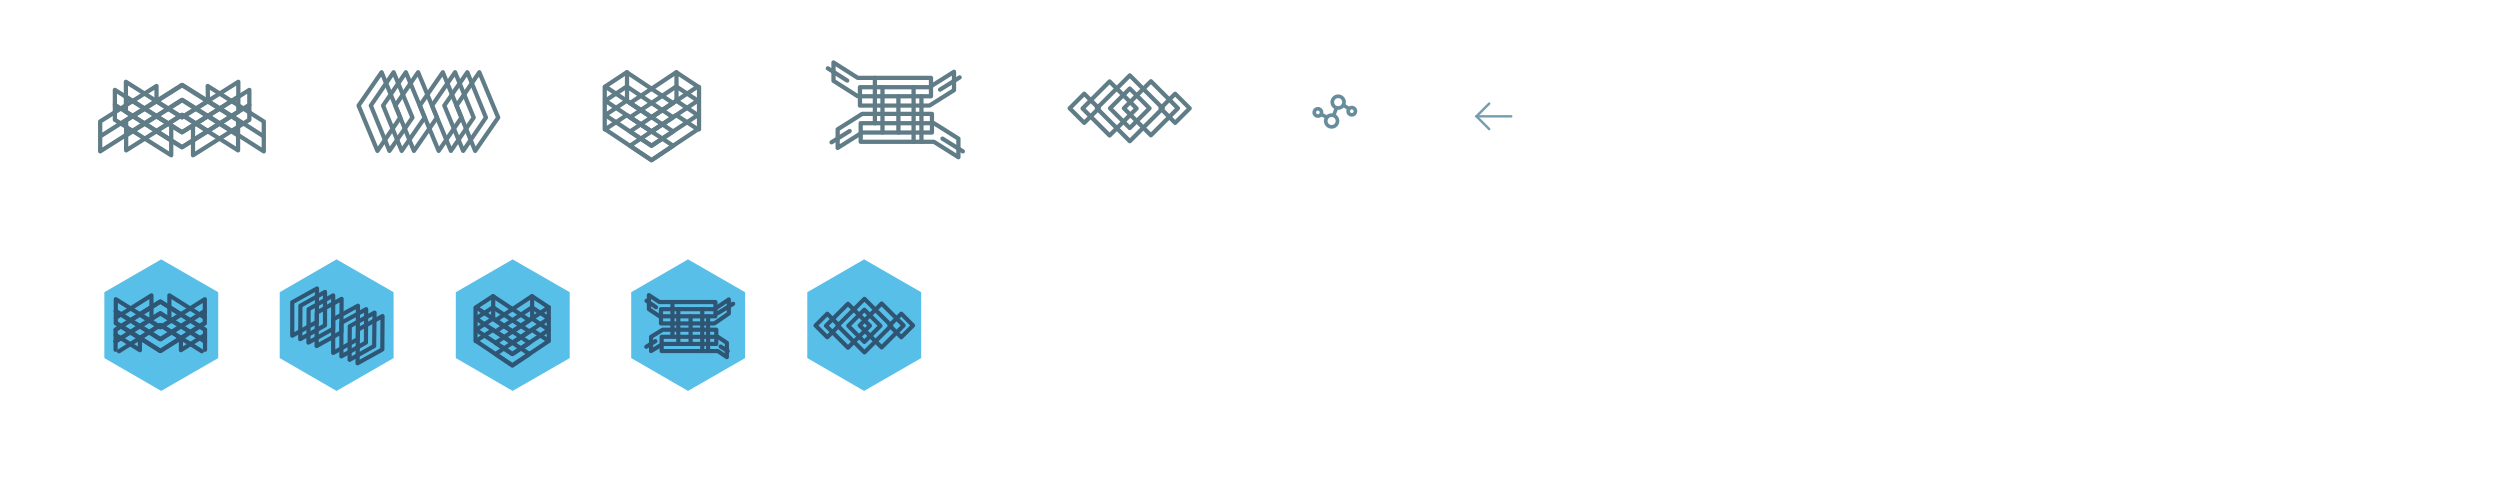
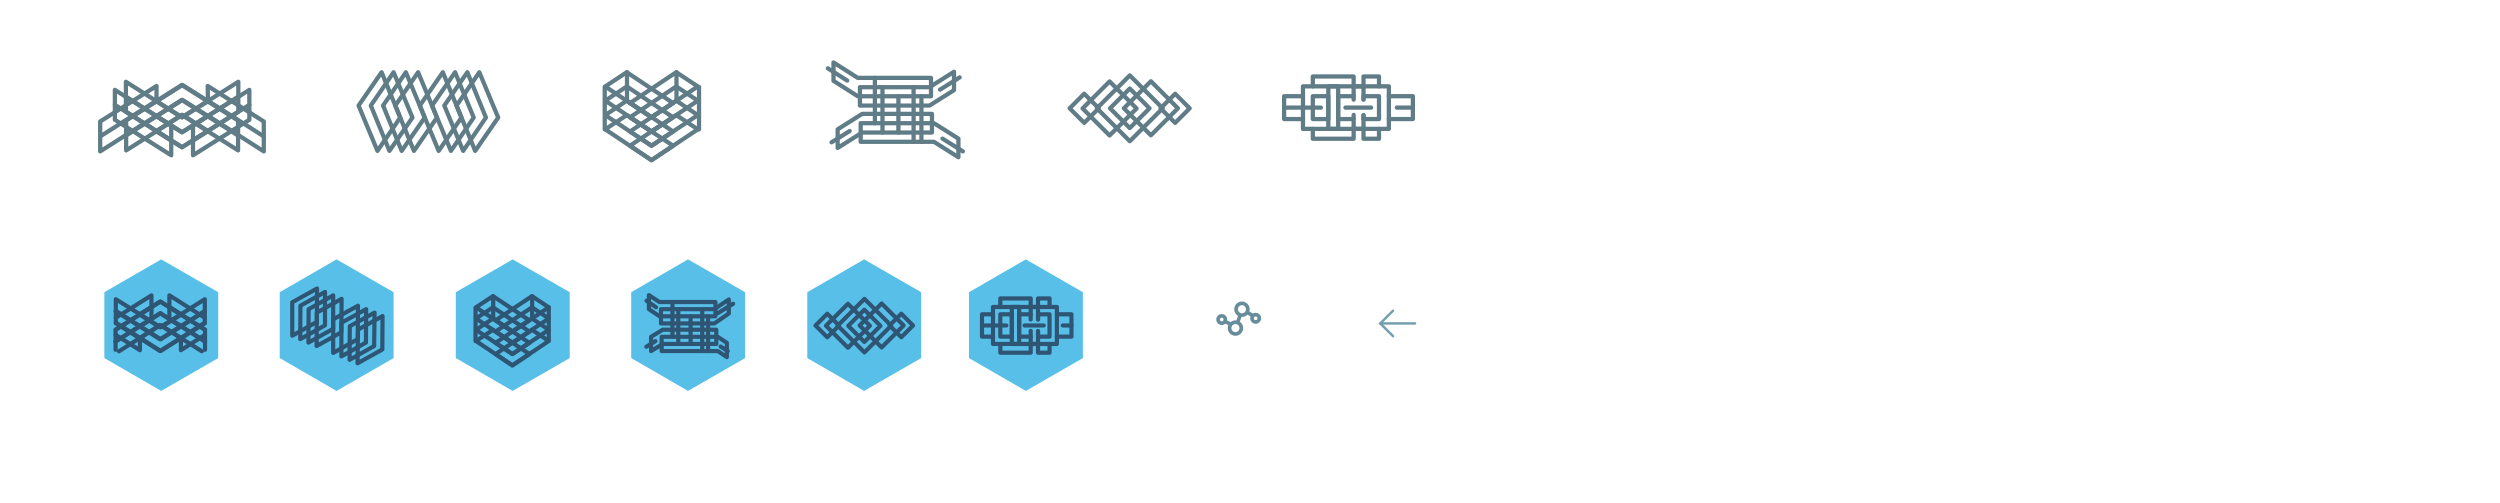
<svg xmlns="http://www.w3.org/2000/svg" version="1.1" id="svgs" x="0px" y="0px" viewBox="0 0 1020.7 205" style="enable-background:new 0 0 1020.7 205;" xml:space="preserve">
-   <style type="text/css">
- 	.st0{fill:none;stroke:#5F7C87;stroke-width:1.743;stroke-linecap:round;stroke-linejoin:round;stroke-miterlimit:10;}
- 	.st1{fill:none;stroke:#678C9C;stroke-width:1.5;stroke-miterlimit:10;}
- 	.st2{fill:none;stroke:#729EB0;stroke-linecap:round;stroke-miterlimit:10;}
- 	.st3{fill:#58BFE8;}
- 	.st4{fill:none;stroke:#2E5573;stroke-width:1.704;stroke-linecap:round;stroke-linejoin:round;stroke-miterlimit:10;}
- </style>
  <g id="mesh">
-     <polygon class="st0" points="342,60.4 352,54.1 380.5,54.1 380.5,46.5 352,46.5 342,52.8  " />
-     <polygon class="st0" points="391.3,64.2 381.3,57.9 351.4,57.9 351.4,50.3 381.3,50.3 391.3,56.6  " />
-     <polygon class="st0" points="389.5,29.3 379.5,35.6 351.1,35.6 351.1,43.1 379.5,43.1 389.5,36.8  " />
-     <polygon class="st0" points="340.3,25.5 350.2,31.8 380.1,31.8 380.1,39.3 350.2,39.3 340.3,33  " />
-     <line class="st0" x1="357.2" y1="31.8" x2="357.2" y2="50.3" />
-     <line class="st0" x1="373" y1="35.6" x2="373" y2="57.9" />
-     <line class="st0" x1="360.3" y1="35.6" x2="360.3" y2="54.1" />
-     <line class="st0" x1="376.2" y1="39.3" x2="376.2" y2="57.9" />
-     <line class="st0" x1="366.8" y1="39.3" x2="366.8" y2="54.1" />
-     <line class="st0" x1="383.8" y1="36.6" x2="391.8" y2="31.6" />
-     <line class="st0" x1="339.5" y1="58.1" x2="346.9" y2="53.5" />
-     <line class="st0" x1="384.8" y1="56.6" x2="393.1" y2="61.8" />
-     <line class="st0" x1="338" y1="27.9" x2="345.9" y2="32.9" />
+     <polygon style="fill:none;stroke:#5F7C87;stroke-width:1.743;stroke-linecap:round;stroke-linejoin:round;stroke-miterlimit:10;" points="   342,60.4 352,54.1 380.5,54.1 380.5,46.5 352,46.5 342,52.8  " />
+     <polygon style="fill:none;stroke:#5F7C87;stroke-width:1.743;stroke-linecap:round;stroke-linejoin:round;stroke-miterlimit:10;" points="   391.3,64.2 381.3,57.9 351.4,57.9 351.4,50.3 381.3,50.3 391.3,56.6  " />
+     <polygon style="fill:none;stroke:#5F7C87;stroke-width:1.743;stroke-linecap:round;stroke-linejoin:round;stroke-miterlimit:10;" points="   389.5,29.3 379.5,35.6 351.1,35.6 351.1,43.1 379.5,43.1 389.5,36.8  " />
+     <polygon style="fill:none;stroke:#5F7C87;stroke-width:1.743;stroke-linecap:round;stroke-linejoin:round;stroke-miterlimit:10;" points="   340.3,25.5 350.2,31.8 380.1,31.8 380.1,39.3 350.2,39.3 340.3,33  " />
+     <line style="fill:none;stroke:#5F7C87;stroke-width:1.743;stroke-linecap:round;stroke-linejoin:round;stroke-miterlimit:10;" x1="357.2" y1="31.8" x2="357.2" y2="50.3" />
+     <line style="fill:none;stroke:#5F7C87;stroke-width:1.743;stroke-linecap:round;stroke-linejoin:round;stroke-miterlimit:10;" x1="373" y1="35.6" x2="373" y2="57.9" />
+     <line style="fill:none;stroke:#5F7C87;stroke-width:1.743;stroke-linecap:round;stroke-linejoin:round;stroke-miterlimit:10;" x1="360.3" y1="35.6" x2="360.3" y2="54.1" />
+     <line style="fill:none;stroke:#5F7C87;stroke-width:1.743;stroke-linecap:round;stroke-linejoin:round;stroke-miterlimit:10;" x1="376.2" y1="39.3" x2="376.2" y2="57.9" />
+     <line style="fill:none;stroke:#5F7C87;stroke-width:1.743;stroke-linecap:round;stroke-linejoin:round;stroke-miterlimit:10;" x1="366.8" y1="39.3" x2="366.8" y2="54.1" />
+     <line style="fill:none;stroke:#5F7C87;stroke-width:1.743;stroke-linecap:round;stroke-linejoin:round;stroke-miterlimit:10;" x1="383.8" y1="36.6" x2="391.8" y2="31.6" />
+     <line style="fill:none;stroke:#5F7C87;stroke-width:1.743;stroke-linecap:round;stroke-linejoin:round;stroke-miterlimit:10;" x1="339.5" y1="58.1" x2="346.9" y2="53.5" />
+     <line style="fill:none;stroke:#5F7C87;stroke-width:1.743;stroke-linecap:round;stroke-linejoin:round;stroke-miterlimit:10;" x1="384.8" y1="56.6" x2="393.1" y2="61.8" />
+     <line style="fill:none;stroke:#5F7C87;stroke-width:1.743;stroke-linecap:round;stroke-linejoin:round;stroke-miterlimit:10;" x1="338" y1="27.9" x2="345.9" y2="32.9" />
  </g>
  <g id="logger">
-     <polygon class="st0" points="169,61.6 161.4,43.1 170.7,29.5 178.4,48  " />
-     <polygon class="st0" points="164,61.6 156.4,43.1 165.7,29.5 173.4,48  " />
-     <polygon class="st0" points="159,61.6 151.4,43.1 160.7,29.5 168.4,48  " />
-     <polygon class="st0" points="154.1,61.6 146.4,43.1 155.8,29.5 163.4,48  " />
-     <polygon class="st0" points="194,61.6 186.4,43.1 195.7,29.5 203.4,48  " />
-     <polygon class="st0" points="189.1,61.6 181.4,43.1 190.8,29.5 198.4,48  " />
-     <polygon class="st0" points="184.1,61.6 176.4,43.1 185.8,29.5 193.4,48  " />
-     <polygon class="st0" points="179.1,61.6 171.4,43.1 180.8,29.5 188.4,48  " />
+     <polygon style="fill:none;stroke:#5F7C87;stroke-width:1.743;stroke-linecap:round;stroke-linejoin:round;stroke-miterlimit:10;" points="   169,61.6 161.4,43.1 170.7,29.5 178.4,48  " />
+     <polygon style="fill:none;stroke:#5F7C87;stroke-width:1.743;stroke-linecap:round;stroke-linejoin:round;stroke-miterlimit:10;" points="   164,61.6 156.4,43.1 165.7,29.5 173.4,48  " />
+     <polygon style="fill:none;stroke:#5F7C87;stroke-width:1.743;stroke-linecap:round;stroke-linejoin:round;stroke-miterlimit:10;" points="   159,61.6 151.4,43.1 160.7,29.5 168.4,48  " />
+     <polygon style="fill:none;stroke:#5F7C87;stroke-width:1.743;stroke-linecap:round;stroke-linejoin:round;stroke-miterlimit:10;" points="   154.1,61.6 146.4,43.1 155.8,29.5 163.4,48  " />
+     <polygon style="fill:none;stroke:#5F7C87;stroke-width:1.743;stroke-linecap:round;stroke-linejoin:round;stroke-miterlimit:10;" points="   194,61.6 186.4,43.1 195.7,29.5 203.4,48  " />
+     <polygon style="fill:none;stroke:#5F7C87;stroke-width:1.743;stroke-linecap:round;stroke-linejoin:round;stroke-miterlimit:10;" points="   189.1,61.6 181.4,43.1 190.8,29.5 198.4,48  " />
+     <polygon style="fill:none;stroke:#5F7C87;stroke-width:1.743;stroke-linecap:round;stroke-linejoin:round;stroke-miterlimit:10;" points="   184.1,61.6 176.4,43.1 185.8,29.5 193.4,48  " />
+     <polygon style="fill:none;stroke:#5F7C87;stroke-width:1.743;stroke-linecap:round;stroke-linejoin:round;stroke-miterlimit:10;" points="   179.1,61.6 171.4,43.1 180.8,29.5 188.4,48  " />
  </g>
  <g id="monitor">
-     <polygon class="st0" points="247.1,35.3 255.9,29.5 274.8,42.1 266,47.9  " />
-     <polygon class="st0" points="247.1,41.1 255.9,35.3 274.8,47.9 266,53.7  " />
-     <polygon class="st0" points="247.1,47 255.9,41.1 274.8,53.7 266,59.5  " />
-     <polygon class="st0" points="284.9,35.3 276.1,29.5 257.2,42.1 266,47.9  " />
-     <polygon class="st0" points="284.9,41.1 276.1,35.3 257.2,47.9 266,53.7  " />
-     <polygon class="st0" points="284.9,47 276.1,41.1 257.2,53.7 266,59.5  " />
-     <polygon class="st0" points="247.1,52.8 255.9,47 274.8,59.5 266,65.4  " />
-     <polygon class="st0" points="284.9,52.8 276.1,47 257.2,59.5 266,65.4  " />
-     <line class="st0" x1="276.2" y1="41.1" x2="276.2" y2="29.5" />
-     <line class="st0" x1="285.4" y1="52.8" x2="285.4" y2="35.5" />
-     <line class="st0" x1="246.9" y1="52.8" x2="246.9" y2="35.5" />
-     <line class="st0" x1="256" y1="41.1" x2="256" y2="29.5" />
+     <polygon style="fill:none;stroke:#5F7C87;stroke-width:1.743;stroke-linecap:round;stroke-linejoin:round;stroke-miterlimit:10;" points="   247.1,35.3 255.9,29.5 274.8,42.1 266,47.9  " />
+     <polygon style="fill:none;stroke:#5F7C87;stroke-width:1.743;stroke-linecap:round;stroke-linejoin:round;stroke-miterlimit:10;" points="   247.1,41.1 255.9,35.3 274.8,47.9 266,53.7  " />
+     <polygon style="fill:none;stroke:#5F7C87;stroke-width:1.743;stroke-linecap:round;stroke-linejoin:round;stroke-miterlimit:10;" points="   247.1,47 255.9,41.1 274.8,53.7 266,59.5  " />
+     <polygon style="fill:none;stroke:#5F7C87;stroke-width:1.743;stroke-linecap:round;stroke-linejoin:round;stroke-miterlimit:10;" points="   284.9,35.3 276.1,29.5 257.2,42.1 266,47.9  " />
+     <polygon style="fill:none;stroke:#5F7C87;stroke-width:1.743;stroke-linecap:round;stroke-linejoin:round;stroke-miterlimit:10;" points="   284.9,41.1 276.1,35.3 257.2,47.9 266,53.7  " />
+     <polygon style="fill:none;stroke:#5F7C87;stroke-width:1.743;stroke-linecap:round;stroke-linejoin:round;stroke-miterlimit:10;" points="   284.9,47 276.1,41.1 257.2,53.7 266,59.5  " />
+     <polygon style="fill:none;stroke:#5F7C87;stroke-width:1.743;stroke-linecap:round;stroke-linejoin:round;stroke-miterlimit:10;" points="   247.1,52.8 255.9,47 274.8,59.5 266,65.4  " />
+     <polygon style="fill:none;stroke:#5F7C87;stroke-width:1.743;stroke-linecap:round;stroke-linejoin:round;stroke-miterlimit:10;" points="   284.9,52.8 276.1,47 257.2,59.5 266,65.4  " />
+     <line style="fill:none;stroke:#5F7C87;stroke-width:1.743;stroke-linecap:round;stroke-linejoin:round;stroke-miterlimit:10;" x1="276.2" y1="41.1" x2="276.2" y2="29.5" />
+     <line style="fill:none;stroke:#5F7C87;stroke-width:1.743;stroke-linecap:round;stroke-linejoin:round;stroke-miterlimit:10;" x1="285.4" y1="52.8" x2="285.4" y2="35.5" />
+     <line style="fill:none;stroke:#5F7C87;stroke-width:1.743;stroke-linecap:round;stroke-linejoin:round;stroke-miterlimit:10;" x1="246.9" y1="52.8" x2="246.9" y2="35.5" />
+     <line style="fill:none;stroke:#5F7C87;stroke-width:1.743;stroke-linecap:round;stroke-linejoin:round;stroke-miterlimit:10;" x1="256" y1="41.1" x2="256" y2="29.5" />
  </g>
  <g id="warehouse">
-     <rect x="451.78" y="34.713" transform="matrix(0.7071 -0.7071 0.7071 0.7071 103.8426 339.1236)" class="st0" width="19" height="19" />
-     <rect x="455.57" y="38.511" transform="matrix(0.7071 -0.7071 0.7071 0.7071 103.8405 339.116)" class="st0" width="11.4" height="11.4" />
-     <rect x="462.099" y="36.405" transform="matrix(0.707 -0.7072 0.7072 0.707 106.4154 345.2675)" class="st0" width="15.6" height="15.6" />
-     <rect x="445.223" y="36.479" transform="matrix(0.7072 -0.707 0.707 0.7072 101.337 333.2548)" class="st0" width="15.6" height="15.6" />
-     <rect x="475.587" y="40.021" transform="matrix(0.707 -0.7072 0.7072 0.707 109.3011 352.2649)" class="st0" width="8.4" height="8.4" />
-     <rect x="438.47" y="40.013" transform="matrix(0.7071 -0.7071 0.7071 0.7071 98.3916 325.965)" class="st0" width="8.4" height="8.4" />
+     <rect x="451.777" y="34.716" transform="matrix(0.7071 -0.7071 0.7071 0.7071 103.8397 339.1223)" style="fill:none;stroke:#5F7C87;stroke-width:1.743;stroke-linecap:round;stroke-linejoin:round;stroke-miterlimit:10;" width="19" height="19" />
+     <rect x="455.566" y="38.514" transform="matrix(0.7071 -0.7071 0.7071 0.7071 103.838 339.1143)" style="fill:none;stroke:#5F7C87;stroke-width:1.743;stroke-linecap:round;stroke-linejoin:round;stroke-miterlimit:10;" width="11.4" height="11.4" />
+     <rect x="462.096" y="36.408" transform="matrix(0.707 -0.7072 0.7072 0.707 106.4122 345.2661)" style="fill:none;stroke:#5F7C87;stroke-width:1.743;stroke-linecap:round;stroke-linejoin:round;stroke-miterlimit:10;" width="15.6" height="15.6" />
+     <rect x="445.22" y="36.482" transform="matrix(0.7072 -0.707 0.707 0.7072 101.3338 333.2537)" style="fill:none;stroke:#5F7C87;stroke-width:1.743;stroke-linecap:round;stroke-linejoin:round;stroke-miterlimit:10;" width="15.6" height="15.6" />
+     <rect x="475.584" y="40.024" transform="matrix(0.707 -0.7072 0.7072 0.707 109.298 352.2635)" style="fill:none;stroke:#5F7C87;stroke-width:1.743;stroke-linecap:round;stroke-linejoin:round;stroke-miterlimit:10;" width="8.4" height="8.4" />
+     <rect x="438.467" y="40.016" transform="matrix(0.7071 -0.7071 0.7071 0.7071 98.3886 325.9631)" style="fill:none;stroke:#5F7C87;stroke-width:1.743;stroke-linecap:round;stroke-linejoin:round;stroke-miterlimit:10;" width="8.4" height="8.4" />
  </g>
  <g id="pusher">
-     <polyline class="st0" points="51.4,39.5 74.3,54 84.8,47.5  " />
-     <polyline class="st0" points="84.8,53.6 74.3,60.1 51.4,45.6 51.4,33.4 74.3,47.9 84.8,41.4  " />
-     <line class="st0" x1="46.9" y1="42.8" x2="69.9" y2="57.3" />
-     <polygon class="st0" points="46.9,36.7 69.9,51.2 69.9,63.4 46.9,48.9  " />
-     <line class="st0" x1="84.8" y1="41.1" x2="107.7" y2="55.7" />
-     <polyline class="st0" points="84.8,47.2 107.7,61.8 107.7,49.6 84.8,35.1 84.9,41.3 74.5,34.7 51.5,49.2 51.5,61.4 74.5,46.9    84.9,53.5  " />
-     <polyline class="st0" points="97.2,55.3 74.2,40.8 63.8,47.4  " />
-     <polyline class="st0" points="63.8,41.3 74.2,34.7 97.2,49.2 97.2,61.4 74.2,46.9 63.8,53.5  " />
-     <polyline class="st0" points="97.3,39.5 74.3,54 63.9,47.5  " />
-     <polyline class="st0" points="63.9,53.6 74.3,60.1 97.3,45.6 97.3,33.4 74.3,47.9 63.9,41.4  " />
-     <line class="st0" x1="101.8" y1="42.8" x2="78.8" y2="57.3" />
-     <polygon class="st0" points="101.8,36.7 78.8,51.2 78.8,63.4 101.8,48.9  " />
-     <polyline class="st0" points="63.9,47.2 40.9,61.8 40.9,49.6 63.9,35.1 63.9,41.1 40.9,55.7  " />
-     <polyline class="st0" points="51.5,55.3 74.5,40.8 84.9,47.4  " />
+     <polyline style="fill:none;stroke:#5F7C87;stroke-width:1.743;stroke-linecap:round;stroke-linejoin:round;stroke-miterlimit:10;" points="   51.4,39.5 74.3,54 84.8,47.5  " />
+     <polyline style="fill:none;stroke:#5F7C87;stroke-width:1.743;stroke-linecap:round;stroke-linejoin:round;stroke-miterlimit:10;" points="   84.8,53.6 74.3,60.1 51.4,45.6 51.4,33.4 74.3,47.9 84.8,41.4  " />
+     <line style="fill:none;stroke:#5F7C87;stroke-width:1.743;stroke-linecap:round;stroke-linejoin:round;stroke-miterlimit:10;" x1="46.9" y1="42.8" x2="69.9" y2="57.3" />
+     <polygon style="fill:none;stroke:#5F7C87;stroke-width:1.743;stroke-linecap:round;stroke-linejoin:round;stroke-miterlimit:10;" points="   46.9,36.7 69.9,51.2 69.9,63.4 46.9,48.9  " />
+     <line style="fill:none;stroke:#5F7C87;stroke-width:1.743;stroke-linecap:round;stroke-linejoin:round;stroke-miterlimit:10;" x1="84.8" y1="41.1" x2="107.7" y2="55.7" />
+     <polyline style="fill:none;stroke:#5F7C87;stroke-width:1.743;stroke-linecap:round;stroke-linejoin:round;stroke-miterlimit:10;" points="   84.8,47.2 107.7,61.8 107.7,49.6 84.8,35.1 84.9,41.3 74.5,34.7 51.5,49.2 51.5,61.4 74.5,46.9 84.9,53.5  " />
+     <polyline style="fill:none;stroke:#5F7C87;stroke-width:1.743;stroke-linecap:round;stroke-linejoin:round;stroke-miterlimit:10;" points="   97.2,55.3 74.2,40.8 63.8,47.4  " />
+     <polyline style="fill:none;stroke:#5F7C87;stroke-width:1.743;stroke-linecap:round;stroke-linejoin:round;stroke-miterlimit:10;" points="   63.8,41.3 74.2,34.7 97.2,49.2 97.2,61.4 74.2,46.9 63.8,53.5  " />
+     <polyline style="fill:none;stroke:#5F7C87;stroke-width:1.743;stroke-linecap:round;stroke-linejoin:round;stroke-miterlimit:10;" points="   97.3,39.5 74.3,54 63.9,47.5  " />
+     <polyline style="fill:none;stroke:#5F7C87;stroke-width:1.743;stroke-linecap:round;stroke-linejoin:round;stroke-miterlimit:10;" points="   63.9,53.6 74.3,60.1 97.3,45.6 97.3,33.4 74.3,47.9 63.9,41.4  " />
+     <line style="fill:none;stroke:#5F7C87;stroke-width:1.743;stroke-linecap:round;stroke-linejoin:round;stroke-miterlimit:10;" x1="101.8" y1="42.8" x2="78.8" y2="57.3" />
+     <polygon style="fill:none;stroke:#5F7C87;stroke-width:1.743;stroke-linecap:round;stroke-linejoin:round;stroke-miterlimit:10;" points="   101.8,36.7 78.8,51.2 78.8,63.4 101.8,48.9  " />
+     <polyline style="fill:none;stroke:#5F7C87;stroke-width:1.743;stroke-linecap:round;stroke-linejoin:round;stroke-miterlimit:10;" points="   63.9,47.2 40.9,61.8 40.9,49.6 63.9,35.1 63.9,41.1 40.9,55.7  " />
+     <polyline style="fill:none;stroke:#5F7C87;stroke-width:1.743;stroke-linecap:round;stroke-linejoin:round;stroke-miterlimit:10;" points="   51.5,55.3 74.5,40.8 84.9,47.4  " />
  </g>
  <g id="admin">
-     <ellipse transform="matrix(0.9413 -0.3375 0.3375 0.9413 15.2298 186.3962)" class="st1" cx="543.684" cy="49.398" rx="2.4" ry="2.4" />
-     <ellipse transform="matrix(0.9412 -0.3377 0.3377 0.9412 18.02 186.9688)" class="st1" cx="546.372" cy="41.694" rx="2.4" ry="2.4" />
-     <ellipse transform="matrix(0.9413 -0.3376 0.3376 0.9413 17.0746 188.9868)" class="st1" cx="551.905" cy="45.401" rx="1.5" ry="1.5" />
-     <line class="st1" x1="544.5" y1="47.2" x2="545.7" y2="43.9" />
-     <line class="st1" x1="550.8" y1="44.4" x2="548.6" y2="43" />
-     <ellipse transform="matrix(0.8869 -0.4619 0.4619 0.8869 39.645 253.7357)" class="st1" cx="538.081" cy="45.892" rx="1.5" ry="1.5" />
-     <line class="st1" x1="539.3" y1="46.7" x2="541.7" y2="47.8" />
+     <ellipse transform="matrix(0.9413 -0.3375 0.3375 0.9413 -15.6111 178.1043)" style="fill:none;stroke:#678C9C;stroke-width:1.5;stroke-miterlimit:10;" cx="504.416" cy="133.949" rx="2.4" ry="2.4" />
+     <ellipse transform="matrix(0.9412 -0.3377 0.3377 0.9412 -12.8438 178.6705)" style="fill:none;stroke:#678C9C;stroke-width:1.5;stroke-miterlimit:10;" cx="507.09" cy="126.249" rx="2.4" ry="2.4" />
+     <ellipse style="fill:none;stroke:#678C9C;stroke-width:1.5;stroke-miterlimit:10;" cx="512.655" cy="129.948" rx="1.5" ry="1.5" />
+     <line style="fill:none;stroke:#678C9C;stroke-width:1.5;stroke-miterlimit:10;" x1="505.245" y1="131.748" x2="506.445" y2="128.448" />
+     <line style="fill:none;stroke:#678C9C;stroke-width:1.5;stroke-miterlimit:10;" x1="511.545" y1="128.948" x2="509.345" y2="127.548" />
+     <ellipse style="fill:none;stroke:#678C9C;stroke-width:1.5;stroke-miterlimit:10;" cx="498.811" cy="130.446" rx="1.5" ry="1.5" />
+     <line style="fill:none;stroke:#678C9C;stroke-width:1.5;stroke-miterlimit:10;" x1="500.045" y1="131.248" x2="502.445" y2="132.348" />
+   </g>
+   <g id="dns">
+     <rect x="531.977" y="35.253" style="fill:none;stroke:#5F7C87;stroke-width:1.743;stroke-linecap:round;stroke-linejoin:round;stroke-miterlimit:10;" width="14.37" height="17.37" />
+     <rect x="536" y="39.276" style="fill:none;stroke:#5F7C87;stroke-width:1.743;stroke-linecap:round;stroke-linejoin:round;stroke-miterlimit:10;" width="6.324" height="9.324" />
+     <polyline style="fill:none;stroke:#5F7C87;stroke-width:1.743;stroke-linecap:round;stroke-linejoin:round;stroke-miterlimit:10;" points="   556.694,47.036 556.694,52.623 542.324,52.623 542.324,35.253 556.694,35.253 556.694,40.618  " />
+     <polyline style="fill:none;stroke:#5F7C87;stroke-width:1.743;stroke-linecap:round;stroke-linejoin:round;stroke-miterlimit:10;" points="   552.671,48.6 546.347,48.6 546.347,39.276 552.671,39.276  " />
+     <polyline style="fill:none;stroke:#5F7C87;stroke-width:1.743;stroke-linecap:round;stroke-linejoin:round;stroke-miterlimit:10;" points="   552.671,40.677 552.671,35.253 567.041,35.253 567.041,52.623 552.671,52.623 552.671,46.917  " />
+     <polyline style="fill:none;stroke:#5F7C87;stroke-width:1.743;stroke-linecap:round;stroke-linejoin:round;stroke-miterlimit:10;" points="   556.694,40.618 556.694,39.276 563.018,39.276 563.018,48.6 556.694,48.6 556.694,47.036  " />
+     <polyline style="fill:none;stroke:#5F7C87;stroke-width:1.743;stroke-linecap:round;stroke-linejoin:round;stroke-miterlimit:10;" points="   539.287,43.938 524.278,43.938 524.278,48.6 531.977,48.6  " />
+     <polyline style="fill:none;stroke:#5F7C87;stroke-width:1.743;stroke-linecap:round;stroke-linejoin:round;stroke-miterlimit:10;" points="   567.041,39.276 576.849,39.276 576.849,43.938 570.31,43.938  " />
+     <polyline style="fill:none;stroke:#5F7C87;stroke-width:1.743;stroke-linecap:round;stroke-linejoin:round;stroke-miterlimit:10;" points="   567.041,48.6 576.849,48.6 576.849,43.938  " />
+     <polyline style="fill:none;stroke:#5F7C87;stroke-width:1.743;stroke-linecap:round;stroke-linejoin:round;stroke-miterlimit:10;" points="   531.977,39.276 524.278,39.276 524.278,43.938  " />
+     <line style="fill:none;stroke:#5F7C87;stroke-width:1.743;stroke-linecap:round;stroke-linejoin:round;stroke-miterlimit:10;" x1="549.325" y1="43.938" x2="559.797" y2="43.938" />
+     <polyline style="fill:none;stroke:#5F7C87;stroke-width:1.743;stroke-linecap:round;stroke-linejoin:round;stroke-miterlimit:10;" points="   552.671,35.746 552.671,31.23 540.287,31.23 536,31.23 536,35.253  " />
+     <polyline style="fill:none;stroke:#5F7C87;stroke-width:1.743;stroke-linecap:round;stroke-linejoin:round;stroke-miterlimit:10;" points="   552.671,52.13 552.671,56.646 536,56.646 536,52.623  " />
+     <polyline style="fill:none;stroke:#5F7C87;stroke-width:1.743;stroke-linecap:round;stroke-linejoin:round;stroke-miterlimit:10;" points="   556.694,52.13 556.694,56.646 563.018,56.646 563.018,52.623  " />
+     <polyline style="fill:none;stroke:#5F7C87;stroke-width:1.743;stroke-linecap:round;stroke-linejoin:round;stroke-miterlimit:10;" points="   556.694,35.746 556.694,31.23 563.018,31.23 563.018,35.253  " />
  </g>
  <g id="back-arrow">
-     <polyline class="st2" points="608,52.7 602.8,47.5 608,42.3  " />
-     <line class="st2" x1="602.8" y1="47.5" x2="617" y2="47.5" />
+     <polyline style="fill:none;stroke:#729EB0;stroke-linecap:round;stroke-miterlimit:10;" points="568.745,137.248 563.545,132.048    568.745,126.848  " />
+     <line style="fill:none;stroke:#729EB0;stroke-linecap:round;stroke-miterlimit:10;" x1="563.545" y1="132.048" x2="577.745" y2="132.048" />
  </g>
  <g id="hex-hoarder">
-     <polygon id="_x3E_bg_3_" class="st3" points="376.1,146.2 352.8,159.6 329.6,146.2 329.6,119.3 352.8,105.9 376.1,119.3  " />
-     <rect x="345.215" y="125.22" transform="matrix(0.7071 -0.7071 0.7071 0.7071 9.367 288.5059)" class="st4" width="15.452" height="15.452" />
-     <rect x="348.25" y="128.377" transform="matrix(0.7071 -0.7071 0.7071 0.7071 9.3001 288.4953)" class="st4" width="9.289" height="9.289" />
-     <rect x="353.613" y="126.539" transform="matrix(0.707 -0.7072 0.7072 0.707 11.4901 293.4952)" class="st4" width="12.683" height="12.683" />
-     <rect x="339.87" y="126.652" transform="matrix(0.7072 -0.707 0.707 0.7072 7.341 283.7133)" class="st4" width="12.683" height="12.683" />
-     <rect x="364.586" y="129.484" transform="matrix(0.707 -0.7072 0.7072 0.707 13.8435 299.1704)" class="st4" width="6.788" height="6.788" />
-     <rect x="334.373" y="129.498" transform="matrix(0.7071 -0.7071 0.7071 0.7071 4.9609 277.7601)" class="st4" width="6.788" height="6.788" />
+     <polygon id="_x3E_bg_3_" style="fill:#58BFE8;" points="376.1,146.2 352.8,159.6 329.6,146.2 329.6,119.3 352.8,105.9 376.1,119.3     " />
+     <rect x="345.212" y="125.222" transform="matrix(0.7071 -0.7071 0.7071 0.7071 9.365 288.504)" style="fill:none;stroke:#2E5573;stroke-width:1.704;stroke-linecap:round;stroke-linejoin:round;stroke-miterlimit:10;" width="15.452" height="15.452" />
+     <rect x="348.247" y="128.379" transform="matrix(0.7071 -0.7071 0.7071 0.7071 9.2979 288.4934)" style="fill:none;stroke:#2E5573;stroke-width:1.704;stroke-linecap:round;stroke-linejoin:round;stroke-miterlimit:10;" width="9.289" height="9.289" />
+     <rect x="353.61" y="126.54" transform="matrix(0.707 -0.7072 0.7072 0.707 11.4882 293.4933)" style="fill:none;stroke:#2E5573;stroke-width:1.704;stroke-linecap:round;stroke-linejoin:round;stroke-miterlimit:10;" width="12.683" height="12.683" />
+     <rect x="339.867" y="126.653" transform="matrix(0.7072 -0.707 0.707 0.7072 7.3392 283.7115)" style="fill:none;stroke:#2E5573;stroke-width:1.704;stroke-linecap:round;stroke-linejoin:round;stroke-miterlimit:10;" width="12.683" height="12.683" />
+     <rect x="364.583" y="129.486" transform="matrix(0.707 -0.7072 0.7072 0.707 13.8412 299.1685)" style="fill:none;stroke:#2E5573;stroke-width:1.704;stroke-linecap:round;stroke-linejoin:round;stroke-miterlimit:10;" width="6.788" height="6.788" />
+     <rect x="334.37" y="129.499" transform="matrix(0.7071 -0.7071 0.7071 0.7071 4.9592 277.7586)" style="fill:none;stroke:#2E5573;stroke-width:1.704;stroke-linecap:round;stroke-linejoin:round;stroke-miterlimit:10;" width="6.788" height="6.788" />
+   </g>
+   <g id="hex-dns">
+     <polygon id="_x3E_bg_1_" style="fill:#58BFE8;" points="442.117,146.2 418.817,159.6 395.617,146.2 395.617,119.3 418.817,105.9    442.117,119.3  " />
+     <rect x="405.418" y="125.333" style="fill:none;stroke:#2E5573;stroke-width:1.704;stroke-linecap:round;stroke-linejoin:round;stroke-miterlimit:10;" width="10.688" height="15.093" />
+     <rect x="408.411" y="128.326" style="fill:none;stroke:#2E5573;stroke-width:1.704;stroke-linecap:round;stroke-linejoin:round;stroke-miterlimit:10;" width="4.704" height="9.108" />
+     <polyline style="fill:none;stroke:#2E5573;stroke-width:1.704;stroke-linecap:round;stroke-linejoin:round;stroke-miterlimit:10;" points="   423.803,135.184 423.803,140.427 413.114,140.427 413.114,125.333 423.803,125.333 423.803,130.41  " />
+     <polyline style="fill:none;stroke:#2E5573;stroke-width:1.704;stroke-linecap:round;stroke-linejoin:round;stroke-miterlimit:10;" points="   420.81,137.434 416.107,137.434 416.107,128.326 420.81,128.326  " />
+     <polyline style="fill:none;stroke:#2E5573;stroke-width:1.704;stroke-linecap:round;stroke-linejoin:round;stroke-miterlimit:10;" points="   420.81,130.455 420.81,125.333 431.499,125.333 431.499,140.427 420.81,140.427 420.81,135.096  " />
+     <polyline style="fill:none;stroke:#2E5573;stroke-width:1.704;stroke-linecap:round;stroke-linejoin:round;stroke-miterlimit:10;" points="   423.803,130.41 423.803,128.326 428.507,128.326 428.507,137.434 423.803,137.434 423.803,135.184  " />
+     <polyline style="fill:none;stroke:#2E5573;stroke-width:1.704;stroke-linecap:round;stroke-linejoin:round;stroke-miterlimit:10;" points="   410.856,132.88 400.923,132.88 400.923,137.434 405.418,137.434  " />
+     <polyline style="fill:none;stroke:#2E5573;stroke-width:1.704;stroke-linecap:round;stroke-linejoin:round;stroke-miterlimit:10;" points="   431.499,128.326 437.458,128.326 437.458,132.88 433.93,132.88  " />
+     <polyline style="fill:none;stroke:#2E5573;stroke-width:1.704;stroke-linecap:round;stroke-linejoin:round;stroke-miterlimit:10;" points="   431.499,137.434 437.458,137.434 437.458,132.88  " />
+     <polyline style="fill:none;stroke:#2E5573;stroke-width:1.704;stroke-linecap:round;stroke-linejoin:round;stroke-miterlimit:10;" points="   405.418,128.326 400.923,128.326 400.923,132.88  " />
+     <line style="fill:none;stroke:#2E5573;stroke-width:1.704;stroke-linecap:round;stroke-linejoin:round;stroke-miterlimit:10;" x1="418.322" y1="132.88" x2="426.111" y2="132.88" />
+     <polyline style="fill:none;stroke:#2E5573;stroke-width:1.704;stroke-linecap:round;stroke-linejoin:round;stroke-miterlimit:10;" points="   420.81,125.7 420.81,121.84 411.599,121.84 408.411,121.84 408.411,125.333  " />
+     <polyline style="fill:none;stroke:#2E5573;stroke-width:1.704;stroke-linecap:round;stroke-linejoin:round;stroke-miterlimit:10;" points="   420.81,140.06 420.81,143.999 408.411,143.999 408.411,140.427  " />
+     <polyline style="fill:none;stroke:#2E5573;stroke-width:1.704;stroke-linecap:round;stroke-linejoin:round;stroke-miterlimit:10;" points="   423.803,140.06 423.803,143.999 428.507,143.999 428.507,140.427  " />
+     <polyline style="fill:none;stroke:#2E5573;stroke-width:1.704;stroke-linecap:round;stroke-linejoin:round;stroke-miterlimit:10;" points="   423.803,125.7 423.803,121.84 428.507,121.84 428.507,125.333  " />
  </g>
  <g id="hex-portal">
-     <polygon id="_x3E_bg_4_" class="st3" points="304.2,146.2 280.9,159.6 257.7,146.2 257.7,119.3 280.9,105.9 304.2,119.3  " />
-     <polygon class="st4" points="265.817,143.334 270.579,140.424 292.445,140.424 292.445,134.605 270.579,134.605 265.817,137.514     " />
-     <polygon class="st4" points="296.765,145.802 293.062,143.334 270.138,143.334 270.138,137.514 293.062,137.514 296.765,139.983     " />
-     <polygon class="st4" points="297.559,122.261 291.651,126.229 269.873,126.229 269.873,132.048 291.651,132.048 297.559,127.992     " />
-     <polygon class="st4" points="264.936,120.498 269.256,123.319 292.092,123.319 292.092,129.138 269.256,129.138 264.936,126.229     " />
-     <line class="st4" x1="274.546" y1="123.319" x2="274.546" y2="137.514" />
-     <line class="st4" x1="286.714" y1="126.229" x2="286.714" y2="143.334" />
-     <line class="st4" x1="276.927" y1="126.229" x2="276.927" y2="140.424" />
-     <line class="st4" x1="289.095" y1="129.138" x2="289.095" y2="143.334" />
-     <line class="st4" x1="281.953" y1="129.138" x2="281.953" y2="140.424" />
-     <line class="st4" x1="293.15" y1="127.816" x2="299.322" y2="124.024" />
-     <line class="st4" x1="263.878" y1="141.57" x2="267.581" y2="139.278" />
-     <line class="st4" x1="294.208" y1="141.482" x2="297.118" y2="143.334" />
-     <line class="st4" x1="263.966" y1="122.79" x2="267.845" y2="125.435" />
+     <polygon id="_x3E_bg_4_" style="fill:#58BFE8;" points="304.2,146.2 280.9,159.6 257.7,146.2 257.7,119.3 280.9,105.9 304.2,119.3     " />
+     <polygon style="fill:none;stroke:#2E5573;stroke-width:1.704;stroke-linecap:round;stroke-linejoin:round;stroke-miterlimit:10;" points="   265.817,143.334 270.579,140.424 292.445,140.424 292.445,134.605 270.579,134.605 265.817,137.514  " />
+     <polygon style="fill:none;stroke:#2E5573;stroke-width:1.704;stroke-linecap:round;stroke-linejoin:round;stroke-miterlimit:10;" points="   296.765,145.802 293.062,143.334 270.138,143.334 270.138,137.514 293.062,137.514 296.765,139.983  " />
+     <polygon style="fill:none;stroke:#2E5573;stroke-width:1.704;stroke-linecap:round;stroke-linejoin:round;stroke-miterlimit:10;" points="   297.559,122.261 291.651,126.229 269.873,126.229 269.873,132.048 291.651,132.048 297.559,127.992  " />
+     <polygon style="fill:none;stroke:#2E5573;stroke-width:1.704;stroke-linecap:round;stroke-linejoin:round;stroke-miterlimit:10;" points="   264.936,120.498 269.256,123.319 292.092,123.319 292.092,129.138 269.256,129.138 264.936,126.229  " />
+     <line style="fill:none;stroke:#2E5573;stroke-width:1.704;stroke-linecap:round;stroke-linejoin:round;stroke-miterlimit:10;" x1="274.546" y1="123.319" x2="274.546" y2="137.514" />
+     <line style="fill:none;stroke:#2E5573;stroke-width:1.704;stroke-linecap:round;stroke-linejoin:round;stroke-miterlimit:10;" x1="286.714" y1="126.229" x2="286.714" y2="143.334" />
+     <line style="fill:none;stroke:#2E5573;stroke-width:1.704;stroke-linecap:round;stroke-linejoin:round;stroke-miterlimit:10;" x1="276.927" y1="126.229" x2="276.927" y2="140.424" />
+     <line style="fill:none;stroke:#2E5573;stroke-width:1.704;stroke-linecap:round;stroke-linejoin:round;stroke-miterlimit:10;" x1="289.095" y1="129.138" x2="289.095" y2="143.334" />
+     <line style="fill:none;stroke:#2E5573;stroke-width:1.704;stroke-linecap:round;stroke-linejoin:round;stroke-miterlimit:10;" x1="281.953" y1="129.138" x2="281.953" y2="140.424" />
+     <line style="fill:none;stroke:#2E5573;stroke-width:1.704;stroke-linecap:round;stroke-linejoin:round;stroke-miterlimit:10;" x1="293.15" y1="127.816" x2="299.322" y2="124.024" />
+     <line style="fill:none;stroke:#2E5573;stroke-width:1.704;stroke-linecap:round;stroke-linejoin:round;stroke-miterlimit:10;" x1="263.878" y1="141.57" x2="267.581" y2="139.278" />
+     <line style="fill:none;stroke:#2E5573;stroke-width:1.704;stroke-linecap:round;stroke-linejoin:round;stroke-miterlimit:10;" x1="294.208" y1="141.482" x2="297.118" y2="143.334" />
+     <line style="fill:none;stroke:#2E5573;stroke-width:1.704;stroke-linecap:round;stroke-linejoin:round;stroke-miterlimit:10;" x1="263.966" y1="122.79" x2="267.845" y2="125.435" />
  </g>
  <g id="hex-pulse">
-     <polygon id="_x3E_bg_5_" class="st3" points="232.6,146.2 209.3,159.6 186.1,146.2 186.1,119.3 209.3,105.9 232.6,119.3  " />
-     <polygon class="st4" points="194.319,125.468 201.28,120.913 216.147,130.796 209.186,135.351  " />
-     <polygon class="st4" points="194.319,130.023 201.28,125.468 216.147,135.351 209.186,139.991  " />
-     <polygon class="st4" points="194.319,134.663 201.28,130.023 216.147,139.991 209.186,144.546  " />
-     <polygon class="st4" points="224.053,125.468 217.178,120.913 202.311,130.796 209.186,135.351  " />
-     <line class="st4" x1="224.053" y1="139.046" x2="224.053" y2="125.468" />
-     <polygon class="st4" points="224.053,130.023 217.178,125.468 202.311,135.351 209.186,139.991  " />
-     <polygon class="st4" points="224.053,134.663 217.178,130.023 202.311,139.991 209.186,144.546  " />
-     <polygon class="st4" points="194.319,139.218 201.28,134.663 216.147,144.546 209.186,149.187  " />
-     <polygon class="st4" points="224.053,139.218 217.178,134.663 202.311,144.546 209.186,149.187  " />
-     <line class="st4" x1="217.264" y1="130.023" x2="217.264" y2="120.913" />
-     <line class="st4" x1="194.147" y1="139.218" x2="194.147" y2="125.64" />
-     <line class="st4" x1="201.366" y1="130.023" x2="201.366" y2="120.913" />
+     <polygon id="_x3E_bg_5_" style="fill:#58BFE8;" points="232.6,146.2 209.3,159.6 186.1,146.2 186.1,119.3 209.3,105.9 232.6,119.3     " />
+     <polygon style="fill:none;stroke:#2E5573;stroke-width:1.704;stroke-linecap:round;stroke-linejoin:round;stroke-miterlimit:10;" points="   194.319,125.468 201.28,120.913 216.147,130.796 209.186,135.351  " />
+     <polygon style="fill:none;stroke:#2E5573;stroke-width:1.704;stroke-linecap:round;stroke-linejoin:round;stroke-miterlimit:10;" points="   194.319,130.023 201.28,125.468 216.147,135.351 209.186,139.991  " />
+     <polygon style="fill:none;stroke:#2E5573;stroke-width:1.704;stroke-linecap:round;stroke-linejoin:round;stroke-miterlimit:10;" points="   194.319,134.663 201.28,130.023 216.147,139.991 209.186,144.546  " />
+     <polygon style="fill:none;stroke:#2E5573;stroke-width:1.704;stroke-linecap:round;stroke-linejoin:round;stroke-miterlimit:10;" points="   224.053,125.468 217.178,120.913 202.311,130.796 209.186,135.351  " />
+     <line style="fill:none;stroke:#2E5573;stroke-width:1.704;stroke-linecap:round;stroke-linejoin:round;stroke-miterlimit:10;" x1="224.053" y1="139.046" x2="224.053" y2="125.468" />
+     <polygon style="fill:none;stroke:#2E5573;stroke-width:1.704;stroke-linecap:round;stroke-linejoin:round;stroke-miterlimit:10;" points="   224.053,130.023 217.178,125.468 202.311,135.351 209.186,139.991  " />
+     <polygon style="fill:none;stroke:#2E5573;stroke-width:1.704;stroke-linecap:round;stroke-linejoin:round;stroke-miterlimit:10;" points="   224.053,134.663 217.178,130.023 202.311,139.991 209.186,144.546  " />
+     <polygon style="fill:none;stroke:#2E5573;stroke-width:1.704;stroke-linecap:round;stroke-linejoin:round;stroke-miterlimit:10;" points="   194.319,139.218 201.28,134.663 216.147,144.546 209.186,149.187  " />
+     <polygon style="fill:none;stroke:#2E5573;stroke-width:1.704;stroke-linecap:round;stroke-linejoin:round;stroke-miterlimit:10;" points="   224.053,139.218 217.178,134.663 202.311,144.546 209.186,149.187  " />
+     <line style="fill:none;stroke:#2E5573;stroke-width:1.704;stroke-linecap:round;stroke-linejoin:round;stroke-miterlimit:10;" x1="217.264" y1="130.023" x2="217.264" y2="120.913" />
+     <line style="fill:none;stroke:#2E5573;stroke-width:1.704;stroke-linecap:round;stroke-linejoin:round;stroke-miterlimit:10;" x1="194.147" y1="139.218" x2="194.147" y2="125.64" />
+     <line style="fill:none;stroke:#2E5573;stroke-width:1.704;stroke-linecap:round;stroke-linejoin:round;stroke-miterlimit:10;" x1="201.366" y1="130.023" x2="201.366" y2="120.913" />
  </g>
  <g id="hex-logvac">
-     <polygon id="_x3E_bg_6_" class="st3" points="160.7,146.2 137.4,159.6 114.2,146.2 114.2,119.3 137.4,105.9 160.7,119.3  " />
-     <polygon class="st4" points="129.26,141.276 129.348,127.639 139.466,122.009 139.378,135.645  " />
-     <polygon class="st4" points="125.917,139.868 126.005,126.232 136.034,120.601 136.034,134.238  " />
-     <polygon class="st4" points="122.573,138.461 122.661,124.824 132.691,119.193 132.691,132.83  " />
-     <polygon class="st4" points="119.318,137.053 119.318,123.416 129.436,117.785 129.348,131.422  " />
-     <polygon class="st4" points="145.976,148.315 146.152,134.59 156.182,129.047 156.094,142.684  " />
-     <polygon class="st4" points="142.721,146.907 142.809,133.182 152.927,127.639 152.751,141.276  " />
-     <polygon class="st4" points="139.378,145.499 139.378,131.774 149.495,126.232 149.407,139.868  " />
-     <polygon class="st4" points="136.034,144.091 136.034,130.367 146.152,124.824 146.064,138.461  " />
+     <polygon id="_x3E_bg_6_" style="fill:#58BFE8;" points="160.7,146.2 137.4,159.6 114.2,146.2 114.2,119.3 137.4,105.9 160.7,119.3     " />
+     <polygon style="fill:none;stroke:#2E5573;stroke-width:1.704;stroke-linecap:round;stroke-linejoin:round;stroke-miterlimit:10;" points="   129.26,141.276 129.348,127.639 139.466,122.009 139.378,135.645  " />
+     <polygon style="fill:none;stroke:#2E5573;stroke-width:1.704;stroke-linecap:round;stroke-linejoin:round;stroke-miterlimit:10;" points="   125.917,139.868 126.005,126.232 136.034,120.601 136.034,134.238  " />
+     <polygon style="fill:none;stroke:#2E5573;stroke-width:1.704;stroke-linecap:round;stroke-linejoin:round;stroke-miterlimit:10;" points="   122.573,138.461 122.661,124.824 132.691,119.193 132.691,132.83  " />
+     <polygon style="fill:none;stroke:#2E5573;stroke-width:1.704;stroke-linecap:round;stroke-linejoin:round;stroke-miterlimit:10;" points="   119.318,137.053 119.318,123.416 129.436,117.785 129.348,131.422  " />
+     <polygon style="fill:none;stroke:#2E5573;stroke-width:1.704;stroke-linecap:round;stroke-linejoin:round;stroke-miterlimit:10;" points="   145.976,148.315 146.152,134.59 156.182,129.047 156.094,142.684  " />
+     <polygon style="fill:none;stroke:#2E5573;stroke-width:1.704;stroke-linecap:round;stroke-linejoin:round;stroke-miterlimit:10;" points="   142.721,146.907 142.809,133.182 152.927,127.639 152.751,141.276  " />
+     <polygon style="fill:none;stroke:#2E5573;stroke-width:1.704;stroke-linecap:round;stroke-linejoin:round;stroke-miterlimit:10;" points="   139.378,145.499 139.378,131.774 149.495,126.232 149.407,139.868  " />
+     <polygon style="fill:none;stroke:#2E5573;stroke-width:1.704;stroke-linecap:round;stroke-linejoin:round;stroke-miterlimit:10;" points="   136.034,144.091 136.034,130.367 146.152,124.824 146.064,138.461  " />
  </g>
  <g id="hex-mist">
-     <polygon id="_x3E_bg_7_" class="st3" points="89.1,146.2 65.8,159.6 42.6,146.2 42.6,119.3 65.8,105.9 89.1,119.3  " />
-     <path class="st4" d="M80.92,132.349" />
-     <line class="st4" x1="83.709" y1="139.408" x2="65.581" y2="127.991" />
-     <line class="st4" x1="82.402" y1="143.417" x2="65.581" y2="132.784" />
-     <polyline class="st4" points="65.581,123.197 83.709,134.615 83.709,136.881 83.709,142.807  " />
-     <line class="st4" x1="83.709" y1="134.615" x2="69.154" y2="125.376" />
-     <polyline class="st4" points="83.709,139.408 69.154,130.17 69.154,120.583 83.622,129.734  " />
-     <polyline class="st4" points="65.494,143.243 83.622,131.739 83.622,122.152 65.494,133.569  " />
-     <line class="st4" x1="65.668" y1="138.449" x2="73.948" y2="133.22" />
-     <line class="st4" x1="65.668" y1="133.569" x2="73.948" y2="128.427" />
-     <line class="st4" x1="73.948" y1="138.014" x2="65.668" y2="143.243" />
-     <line class="st4" x1="65.581" y1="127.991" x2="73.86" y2="133.22" />
-     <line class="st4" x1="65.581" y1="132.784" x2="73.86" y2="138.014" />
-     <line class="st4" x1="73.86" y1="128.34" x2="65.581" y2="123.197" />
-     <line class="st4" x1="83.622" y1="126.945" x2="65.494" y2="138.449" />
-     <line class="st4" x1="73.86" y1="133.307" x2="83.622" y2="127.119" />
-     <polyline class="st4" points="83.709,136.706 73.86,142.981 73.86,138.188 83.622,132  " />
-     <path class="st4" d="M83.709,136.881" />
-     <path class="st4" d="M49.98,132.349" />
-     <line class="st4" x1="47.191" y1="139.408" x2="65.319" y2="127.991" />
-     <line class="st4" x1="48.586" y1="143.417" x2="65.319" y2="132.784" />
-     <polyline class="st4" points="65.319,123.197 47.191,134.615 47.191,136.881 47.191,142.807  " />
-     <line class="st4" x1="47.191" y1="134.615" x2="61.833" y2="125.376" />
-     <polyline class="st4" points="47.191,139.408 61.833,130.17 61.833,120.583 47.278,129.734  " />
-     <polyline class="st4" points="65.494,143.243 47.278,131.739 47.278,122.152 65.494,133.569  " />
-     <line class="st4" x1="65.232" y1="138.449" x2="57.04" y2="133.22" />
-     <line class="st4" x1="65.232" y1="133.569" x2="57.04" y2="128.427" />
-     <line class="st4" x1="57.04" y1="138.014" x2="65.232" y2="143.243" />
-     <line class="st4" x1="65.319" y1="127.991" x2="57.127" y2="133.22" />
-     <line class="st4" x1="65.319" y1="132.784" x2="57.127" y2="138.014" />
-     <line class="st4" x1="57.127" y1="128.34" x2="65.319" y2="123.197" />
-     <line class="st4" x1="47.278" y1="126.945" x2="65.494" y2="138.449" />
-     <line class="st4" x1="57.127" y1="133.307" x2="47.278" y2="127.119" />
-     <polyline class="st4" points="47.191,136.706 57.127,142.981 57.127,138.188 47.278,132  " />
-     <path class="st4" d="M47.191,136.881" />
-     <path class="st4" d="M47.191,136.881" />
+     <polygon id="_x3E_bg_7_" style="fill:#58BFE8;" points="89.1,146.2 65.8,159.6 42.6,146.2 42.6,119.3 65.8,105.9 89.1,119.3  " />
+     <line style="fill:none;stroke:#2E5573;stroke-width:1.704;stroke-linecap:round;stroke-linejoin:round;stroke-miterlimit:10;" x1="83.709" y1="139.408" x2="65.581" y2="127.991" />
+     <line style="fill:none;stroke:#2E5573;stroke-width:1.704;stroke-linecap:round;stroke-linejoin:round;stroke-miterlimit:10;" x1="82.402" y1="143.417" x2="65.581" y2="132.784" />
+     <polyline style="fill:none;stroke:#2E5573;stroke-width:1.704;stroke-linecap:round;stroke-linejoin:round;stroke-miterlimit:10;" points="   65.581,123.197 83.709,134.615 83.709,136.881 83.709,142.807  " />
+     <line style="fill:none;stroke:#2E5573;stroke-width:1.704;stroke-linecap:round;stroke-linejoin:round;stroke-miterlimit:10;" x1="83.709" y1="134.615" x2="69.154" y2="125.376" />
+     <polyline style="fill:none;stroke:#2E5573;stroke-width:1.704;stroke-linecap:round;stroke-linejoin:round;stroke-miterlimit:10;" points="   83.709,139.408 69.154,130.17 69.154,120.583 83.622,129.734  " />
+     <polyline style="fill:none;stroke:#2E5573;stroke-width:1.704;stroke-linecap:round;stroke-linejoin:round;stroke-miterlimit:10;" points="   65.494,143.243 83.622,131.739 83.622,122.152 65.494,133.569  " />
+     <line style="fill:none;stroke:#2E5573;stroke-width:1.704;stroke-linecap:round;stroke-linejoin:round;stroke-miterlimit:10;" x1="65.668" y1="138.449" x2="73.948" y2="133.22" />
+     <line style="fill:none;stroke:#2E5573;stroke-width:1.704;stroke-linecap:round;stroke-linejoin:round;stroke-miterlimit:10;" x1="65.668" y1="133.569" x2="73.948" y2="128.427" />
+     <line style="fill:none;stroke:#2E5573;stroke-width:1.704;stroke-linecap:round;stroke-linejoin:round;stroke-miterlimit:10;" x1="73.948" y1="138.014" x2="65.668" y2="143.243" />
+     <line style="fill:none;stroke:#2E5573;stroke-width:1.704;stroke-linecap:round;stroke-linejoin:round;stroke-miterlimit:10;" x1="65.581" y1="127.991" x2="73.86" y2="133.22" />
+     <line style="fill:none;stroke:#2E5573;stroke-width:1.704;stroke-linecap:round;stroke-linejoin:round;stroke-miterlimit:10;" x1="65.581" y1="132.784" x2="73.86" y2="138.014" />
+     <line style="fill:none;stroke:#2E5573;stroke-width:1.704;stroke-linecap:round;stroke-linejoin:round;stroke-miterlimit:10;" x1="73.86" y1="128.34" x2="65.581" y2="123.197" />
+     <line style="fill:none;stroke:#2E5573;stroke-width:1.704;stroke-linecap:round;stroke-linejoin:round;stroke-miterlimit:10;" x1="83.622" y1="126.945" x2="65.494" y2="138.449" />
+     <line style="fill:none;stroke:#2E5573;stroke-width:1.704;stroke-linecap:round;stroke-linejoin:round;stroke-miterlimit:10;" x1="73.86" y1="133.307" x2="83.622" y2="127.119" />
+     <polyline style="fill:none;stroke:#2E5573;stroke-width:1.704;stroke-linecap:round;stroke-linejoin:round;stroke-miterlimit:10;" points="   83.709,136.706 73.86,142.981 73.86,138.188 83.622,132  " />
+     <line style="fill:none;stroke:#2E5573;stroke-width:1.704;stroke-linecap:round;stroke-linejoin:round;stroke-miterlimit:10;" x1="47.191" y1="139.408" x2="65.319" y2="127.991" />
+     <line style="fill:none;stroke:#2E5573;stroke-width:1.704;stroke-linecap:round;stroke-linejoin:round;stroke-miterlimit:10;" x1="48.586" y1="143.417" x2="65.319" y2="132.784" />
+     <polyline style="fill:none;stroke:#2E5573;stroke-width:1.704;stroke-linecap:round;stroke-linejoin:round;stroke-miterlimit:10;" points="   65.319,123.197 47.191,134.615 47.191,136.881 47.191,142.807  " />
+     <line style="fill:none;stroke:#2E5573;stroke-width:1.704;stroke-linecap:round;stroke-linejoin:round;stroke-miterlimit:10;" x1="47.191" y1="134.615" x2="61.833" y2="125.376" />
+     <polyline style="fill:none;stroke:#2E5573;stroke-width:1.704;stroke-linecap:round;stroke-linejoin:round;stroke-miterlimit:10;" points="   47.191,139.408 61.833,130.17 61.833,120.583 47.278,129.734  " />
+     <polyline style="fill:none;stroke:#2E5573;stroke-width:1.704;stroke-linecap:round;stroke-linejoin:round;stroke-miterlimit:10;" points="   65.494,143.243 47.278,131.739 47.278,122.152 65.494,133.569  " />
+     <line style="fill:none;stroke:#2E5573;stroke-width:1.704;stroke-linecap:round;stroke-linejoin:round;stroke-miterlimit:10;" x1="65.232" y1="138.449" x2="57.04" y2="133.22" />
+     <line style="fill:none;stroke:#2E5573;stroke-width:1.704;stroke-linecap:round;stroke-linejoin:round;stroke-miterlimit:10;" x1="65.232" y1="133.569" x2="57.04" y2="128.427" />
+     <line style="fill:none;stroke:#2E5573;stroke-width:1.704;stroke-linecap:round;stroke-linejoin:round;stroke-miterlimit:10;" x1="57.04" y1="138.014" x2="65.232" y2="143.243" />
+     <line style="fill:none;stroke:#2E5573;stroke-width:1.704;stroke-linecap:round;stroke-linejoin:round;stroke-miterlimit:10;" x1="65.319" y1="127.991" x2="57.127" y2="133.22" />
+     <line style="fill:none;stroke:#2E5573;stroke-width:1.704;stroke-linecap:round;stroke-linejoin:round;stroke-miterlimit:10;" x1="65.319" y1="132.784" x2="57.127" y2="138.014" />
+     <line style="fill:none;stroke:#2E5573;stroke-width:1.704;stroke-linecap:round;stroke-linejoin:round;stroke-miterlimit:10;" x1="57.127" y1="128.34" x2="65.319" y2="123.197" />
+     <line style="fill:none;stroke:#2E5573;stroke-width:1.704;stroke-linecap:round;stroke-linejoin:round;stroke-miterlimit:10;" x1="47.278" y1="126.945" x2="65.494" y2="138.449" />
+     <line style="fill:none;stroke:#2E5573;stroke-width:1.704;stroke-linecap:round;stroke-linejoin:round;stroke-miterlimit:10;" x1="57.127" y1="133.307" x2="47.278" y2="127.119" />
+     <polyline style="fill:none;stroke:#2E5573;stroke-width:1.704;stroke-linecap:round;stroke-linejoin:round;stroke-miterlimit:10;" points="   47.191,136.706 57.127,142.981 57.127,138.188 47.278,132  " />
  </g>
</svg>
